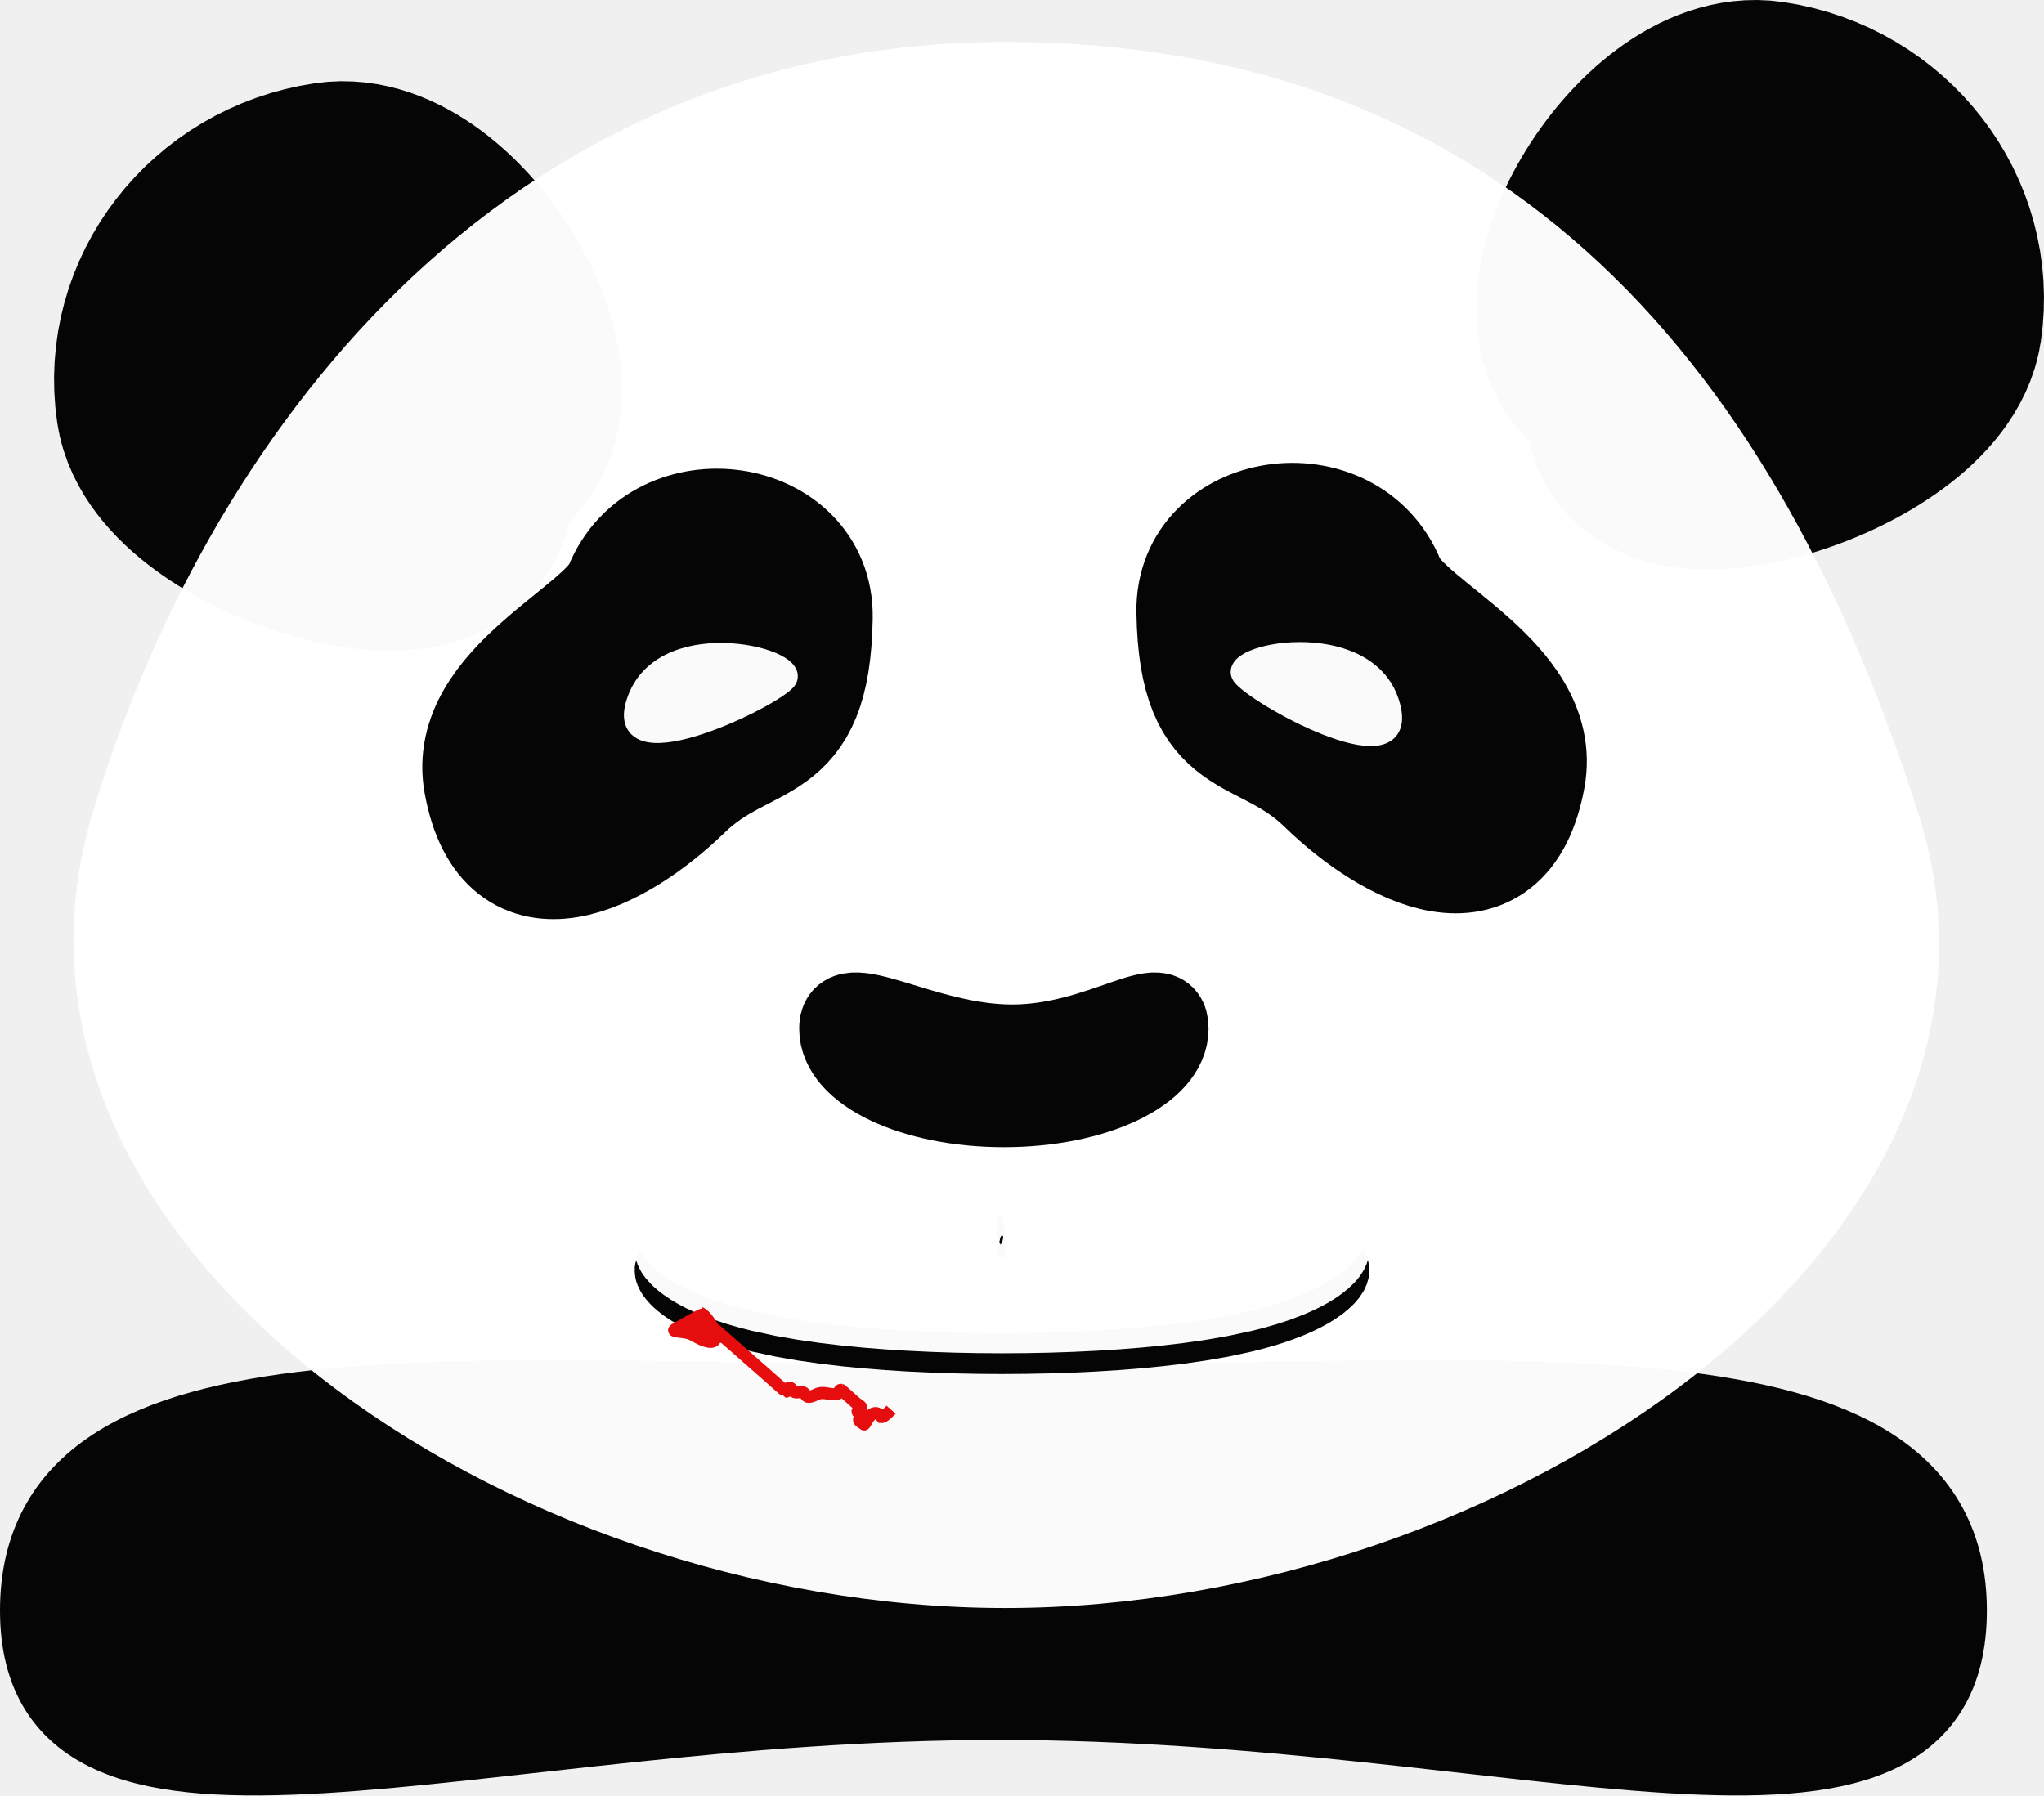
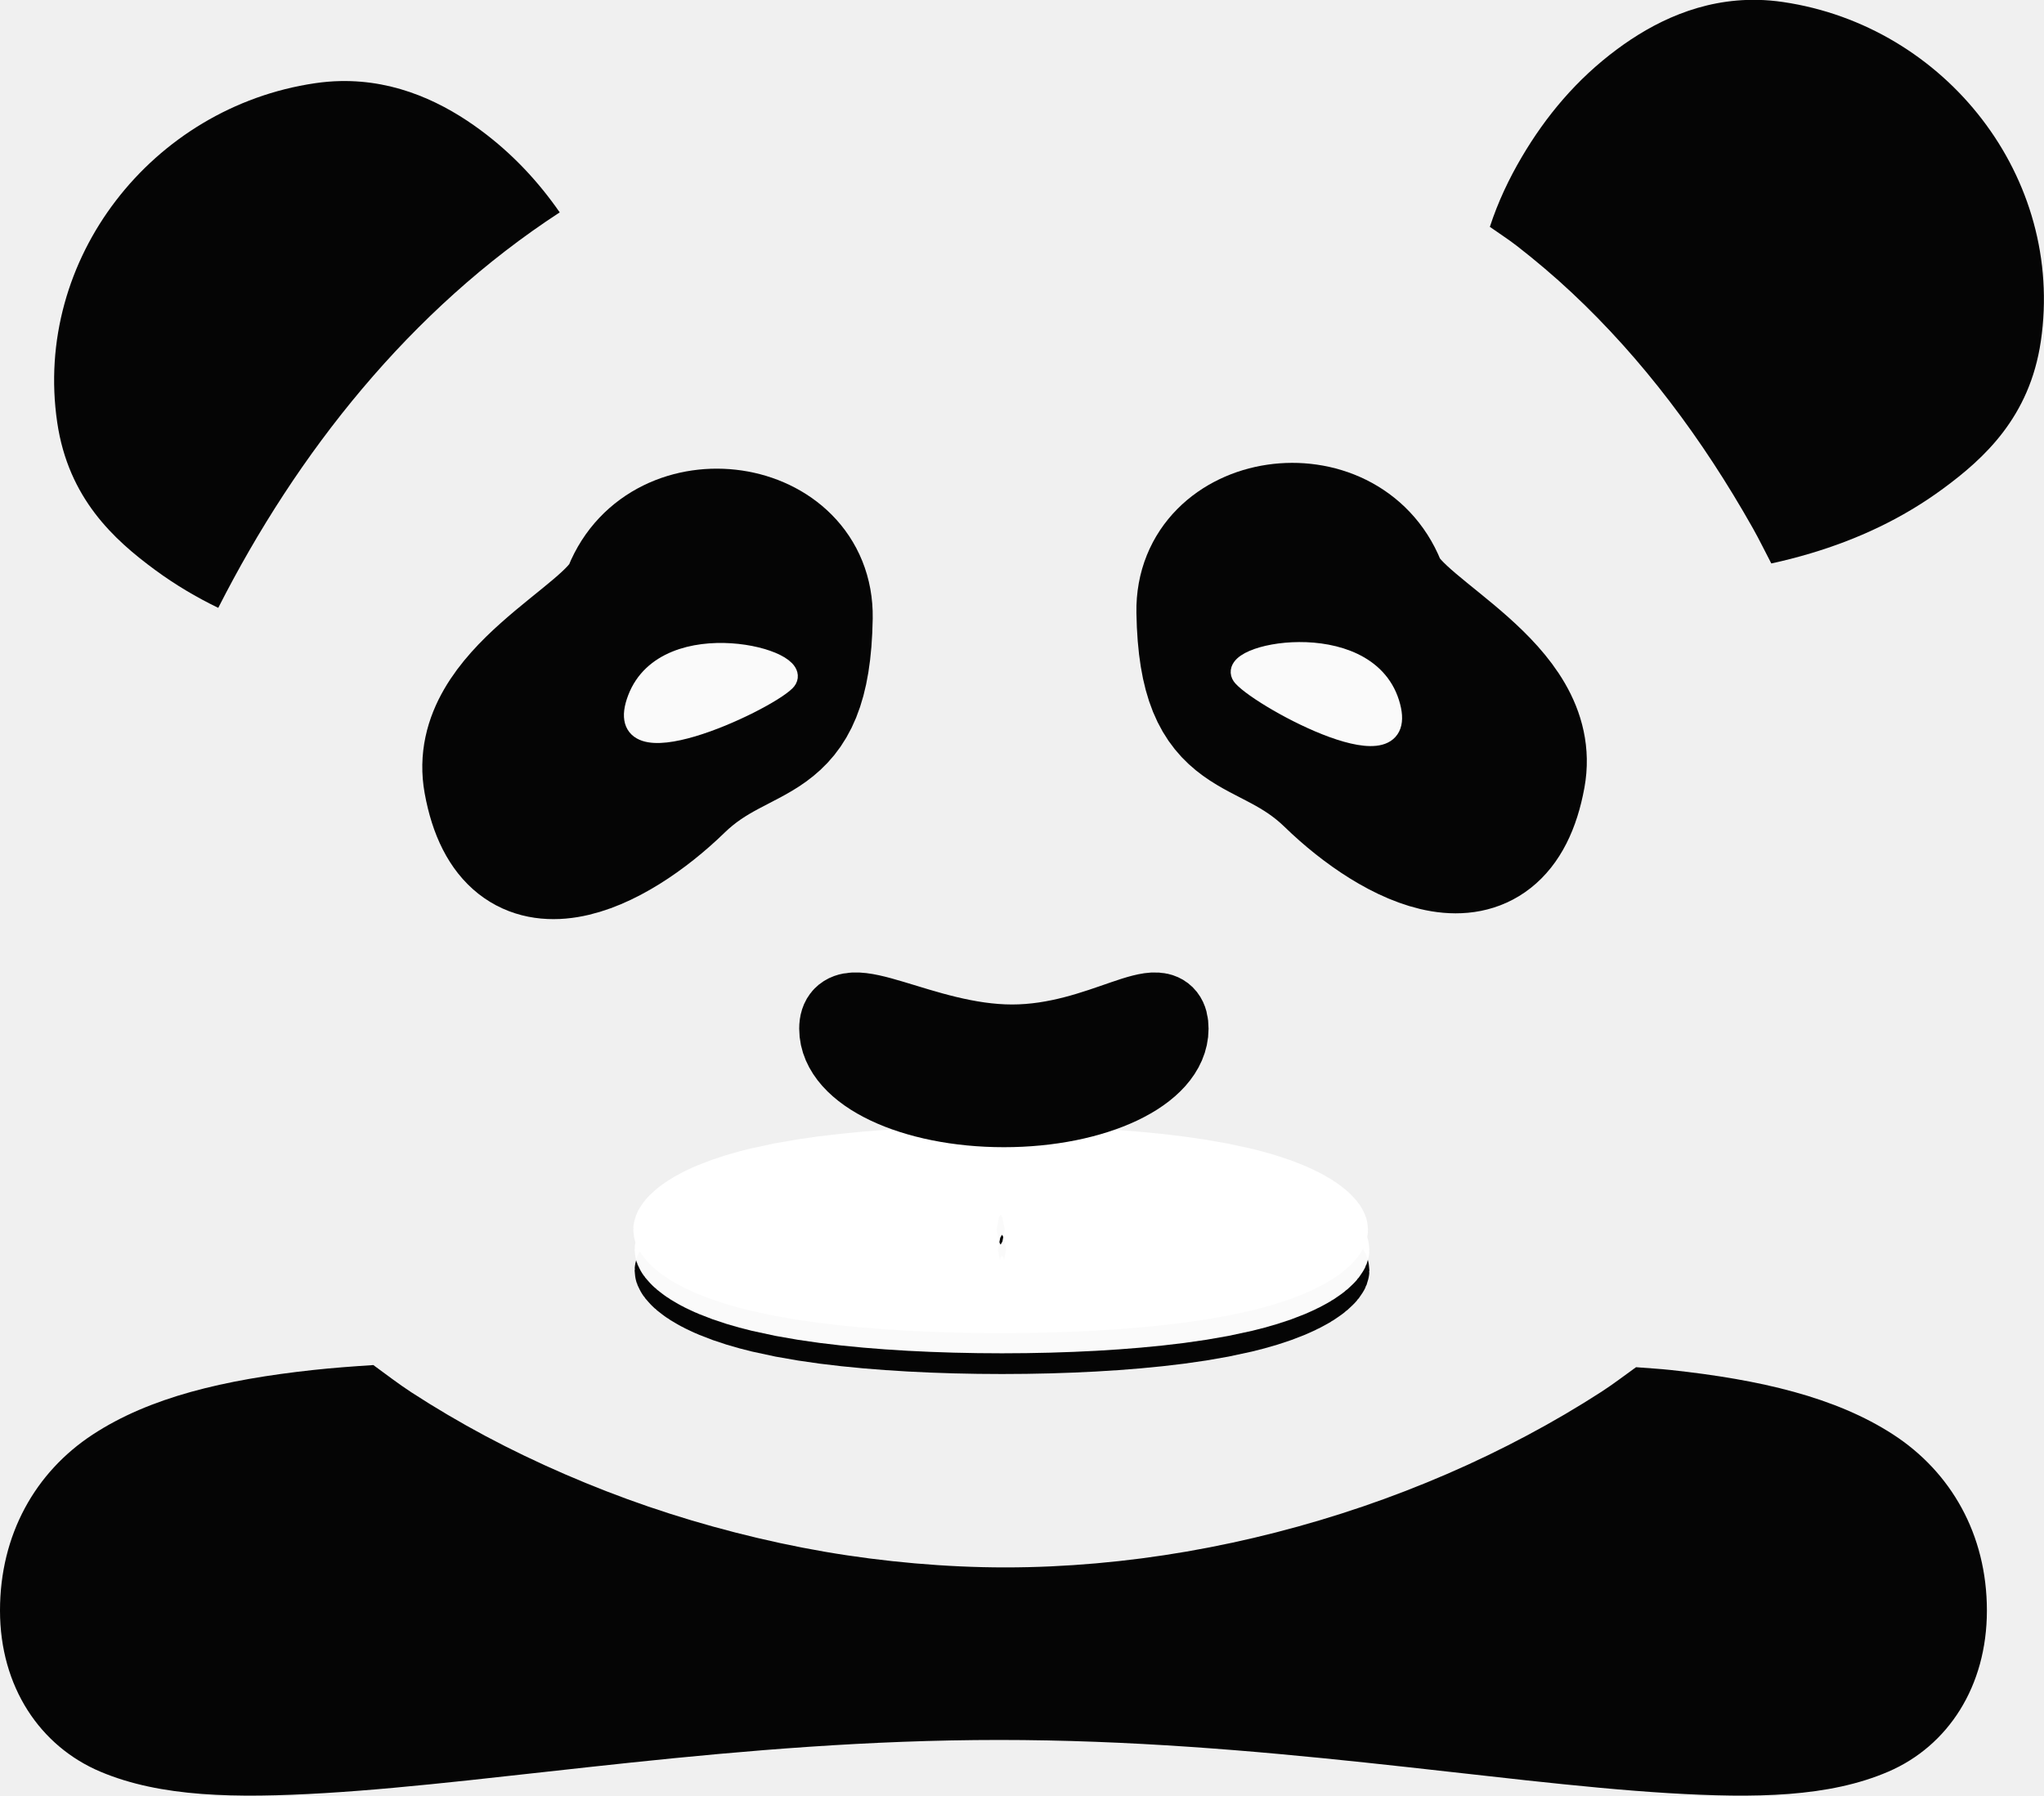
<svg xmlns="http://www.w3.org/2000/svg" width="503.375" height="442.232" id="svg2" version="1.1">
  <defs id="defs4" />
  <g id="layer1" transform="translate(-49.46652,-248.2702)">
-     <path style="opacity:0.98;color:#000000;fill:#000000;fill-opacity:1;stroke:#000000;stroke-width:20;stroke-linecap:butt;stroke-linejoin:miter;stroke-miterlimit:4;stroke-opacity:1;stroke-dashoffset:0;marker:none;visibility:visible;display:inline;overflow:visible;enable-background:accumulate" d="m 528.769,644.954 c 0,64.158 -103.234,21.882 -233.223,21.882 -129.989,0 -236.08,42.276 -236.08,-21.882 0,-64.158 103.948,-50.453 233.937,-50.453 129.989,0 235.366,-13.704 235.366,50.453 z" id="path3886" />
-     <path style="opacity:0.98;color:#000000;fill:#000000;fill-opacity:1;stroke:#000000;stroke-width:60;stroke-linecap:butt;stroke-linejoin:miter;stroke-miterlimit:4;stroke-opacity:1;stroke-dashoffset:0;marker:none;visibility:visible;display:inline;overflow:visible;enable-background:accumulate" d="m 165.752,357.74 c -18.317,10.773 -6.587,-9.462 -5.291,9.519 1.691,24.769 -63.733,4.448 -67.226,-19.286 -3.493,-23.734 13.587,-45.904 38.148,-49.519 24.562,-3.615 55.047,47.124 34.369,59.286 z" id="path3769" />
-     <path id="path3881" d="m 449.871,337.74 c 18.317,10.773 6.587,-9.462 5.291,9.519 -1.691,24.769 63.733,4.448 67.226,-19.286 3.493,-23.734 -13.587,-45.904 -38.148,-49.519 -24.562,-3.615 -55.047,47.124 -34.369,59.286 z" style="opacity:0.98;color:#000000;fill:#000000;fill-opacity:1;stroke:#000000;stroke-width:60;stroke-linecap:butt;stroke-linejoin:miter;stroke-miterlimit:4;stroke-opacity:1;stroke-dashoffset:0;marker:none;visibility:visible;display:inline;overflow:visible;enable-background:accumulate" />
-     <path style="opacity:0.98;color:#000000;fill:#ffffff;fill-opacity:1;stroke:#ffffff;stroke-width:20;stroke-linecap:butt;stroke-linejoin:miter;stroke-miterlimit:4;stroke-opacity:1;stroke-dashoffset:0;marker:none;visibility:visible;display:inline;overflow:visible;enable-background:accumulate" d="M 512.315,451.466 C 543.12,547.665 415.946,634.335 297.069,634.335 178.191,634.335 52.769,548.207 81.822,451.466 108.655,362.118 178.191,268.596 297.069,268.596 c 118.877,0 181.414,77.214 215.246,182.869 z" id="path3883" />
+     <path style="font-size:medium;font-style:normal;font-variant:normal;font-weight:normal;font-stretch:normal;text-indent:0;text-align:start;text-decoration:none;line-height:normal;letter-spacing:normal;word-spacing:normal;text-transform:none;direction:ltr;block-progression:tb;writing-mode:lr-tb;text-anchor:start;baseline-shift:baseline;opacity:0.98;color:#000000;fill:#000000;fill-opacity:1;fill-rule:nonzero;stroke:none;stroke-width:20;marker:none;visibility:visible;display:inline;overflow:visible;enable-background:accumulate;font-family:Sans;-inkscape-font-specification:Sans" d="M 91.938 336.219 C 86.863 336.553 81.864 336.922 77.125 337.438 C 55.248 339.817 36.839 344.138 22.781 353.375 C 8.723 362.612 0 377.948 0 396.688 C 0 415.483 9.876 430.106 24.719 436.375 C 39.562 442.644 57.943 442.963 79.875 441.656 C 123.74 439.042 182.152 428.562 246.062 428.562 C 309.973 428.562 367.678 439.04 410.844 441.656 C 432.427 442.964 450.478 442.658 465.094 436.344 C 479.71 430.029 489.312 415.409 489.312 396.688 C 489.312 377.911 480.436 362.56 466.25 353.344 C 452.064 344.128 433.486 339.815 411.438 337.438 C 408.707 337.143 405.747 336.984 402.906 336.75 C 400.092 338.758 397.413 340.843 394.469 342.75 C 388.574 346.567 382.42 350.178 376.062 353.562 C 369.705 356.947 363.145 360.117 356.406 363.031 C 349.667 365.946 342.758 368.624 335.719 371.031 C 328.679 373.438 321.509 375.576 314.25 377.438 C 306.991 379.299 299.647 380.877 292.25 382.156 C 284.853 383.435 277.392 384.404 269.938 385.062 C 262.483 385.721 255.024 386.062 247.594 386.062 C 240.164 386.062 232.723 385.717 225.281 385.062 C 217.84 384.408 210.406 383.46 203.031 382.188 C 195.656 380.915 188.323 379.321 181.094 377.469 C 173.864 375.616 166.724 373.49 159.719 371.094 C 152.713 368.697 145.859 366.028 139.156 363.125 C 132.454 360.222 125.915 357.092 119.594 353.719 C 113.272 350.345 107.174 346.744 101.312 342.938 C 98.042 340.814 95.045 338.468 91.938 336.219 z " id="path4072" transform="translate(49.46652,248.2702)" />
+     <path style="font-size:medium;font-style:normal;font-variant:normal;font-weight:normal;font-stretch:normal;text-indent:0;text-align:start;text-decoration:none;line-height:normal;letter-spacing:normal;word-spacing:normal;text-transform:none;direction:ltr;block-progression:tb;writing-mode:lr-tb;text-anchor:start;baseline-shift:baseline;opacity:0.98;color:#000000;fill:#000000;fill-opacity:1;fill-rule:nonzero;stroke:none;stroke-width:60;marker:none;visibility:visible;display:inline;overflow:visible;enable-background:accumulate;font-family:Sans;-inkscape-font-specification:Sans" d="M 83.781,19.969 C 81.754,20.011 79.691,20.187 77.562,20.5 37.501,26.396 8.158,63.729 14.094,104.062 c 2.748,18.67 13.965,28.859 24.094,36.312 4.986,3.669 10.202,6.75 15.562,9.344 19.39,-38.174 47.223,-73.389 84.094,-97.406 -5.228,-7.532 -11.57,-14.388 -19.438,-20.219 -8.774,-6.502 -20.436,-12.423 -34.625,-12.125 z" transform="translate(49.46652,248.2702)" id="path3769" />
+     <path style="font-size:medium;font-style:normal;font-variant:normal;font-weight:normal;font-stretch:normal;text-indent:0;text-align:start;text-decoration:none;line-height:normal;letter-spacing:normal;word-spacing:normal;text-transform:none;direction:ltr;block-progression:tb;writing-mode:lr-tb;text-anchor:start;baseline-shift:baseline;opacity:0.98;color:#000000;fill:#000000;fill-opacity:1;fill-rule:nonzero;stroke:none;stroke-width:60;marker:none;visibility:visible;display:inline;overflow:visible;enable-background:accumulate;font-family:Sans;-inkscape-font-specification:Sans" d="M 432.906 -0.031 C 418.718 -0.33 407.055 5.591 398.281 12.094 C 388.254 19.525 380.703 28.61 374.781 38.656 C 371.601 44.051 368.907 49.736 366.906 55.875 C 369.131 57.454 371.443 58.921 373.594 60.594 C 378.273 64.233 382.785 68.061 387.125 72.125 C 391.465 76.189 395.641 80.473 399.656 84.938 C 403.671 89.402 407.516 94.065 411.219 98.906 C 414.922 103.748 418.471 108.774 421.875 113.969 C 425.279 119.164 428.537 124.538 431.656 130.062 C 433.252 132.889 434.695 135.874 436.219 138.781 C 439.484 138.082 442.723 137.241 445.938 136.281 C 457.342 132.876 468.372 127.828 478.5 120.375 C 488.628 112.922 499.846 102.733 502.594 84.062 C 508.53 43.729 479.186 6.396 439.125 0.5 C 436.997 0.187 434.933 0.011 432.906 -0.031 z " id="path3881" transform="translate(49.46652,248.2702)" />
    <g id="g3780" transform="matrix(0.3354911,0,0,0.1443311,191.1727,446.1872)">
      <path transform="translate(22.22336,211.1219)" d="m 424.264,585.672 c 0,22.316 -59.698,40.406 -133.34,40.406 -73.642,0 -133.34,-18.09 -133.34,-40.406 0,-22.316 59.698,-40.406 133.34,-40.406 73.642,0 133.34,18.09 133.34,40.406 z" id="path3774" style="opacity:0.98;color:#000000;fill:none;stroke:#000000;stroke-width:272.666;stroke-linecap:butt;stroke-linejoin:miter;stroke-miterlimit:4;stroke-opacity:1;stroke-dasharray:none;stroke-dashoffset:0;marker:none;visibility:visible;display:inline;overflow:visible;enable-background:accumulate" />
      <path style="opacity:0.98;color:#000000;fill:none;stroke:#ffffff;stroke-width:272.666;stroke-linecap:butt;stroke-linejoin:miter;stroke-miterlimit:4;stroke-opacity:1;stroke-dasharray:none;stroke-dashoffset:0;marker:none;visibility:visible;display:inline;overflow:visible;enable-background:accumulate" id="path3776" d="m 424.264,585.672 c 0,22.316 -59.698,40.406 -133.34,40.406 -73.642,0 -133.34,-18.09 -133.34,-40.406 0,-22.316 59.698,-40.406 133.34,-40.406 73.642,0 133.34,18.09 133.34,40.406 z" transform="translate(22.22336,175.7665)" />
      <path transform="translate(21.2132,141.4213)" d="m 424.264,585.672 c 0,22.316 -59.698,40.406 -133.34,40.406 -73.642,0 -133.34,-18.09 -133.34,-40.406 0,-22.316 59.698,-40.406 133.34,-40.406 73.642,0 133.34,18.09 133.34,40.406 z" id="path3778" style="opacity:0.98;color:#000000;fill:none;stroke:#ffffff;stroke-width:272.666;stroke-linecap:butt;stroke-linejoin:miter;stroke-miterlimit:4;stroke-opacity:1;stroke-dasharray:none;stroke-dashoffset:0;marker:none;visibility:visible;display:inline;overflow:visible;enable-background:accumulate" />
    </g>
    <path style="opacity:0.98;color:#000000;fill:none;stroke:#000000;stroke-width:20;stroke-linecap:butt;stroke-linejoin:miter;stroke-miterlimit:4;stroke-opacity:1;stroke-dasharray:none;stroke-dashoffset:0;marker:none;visibility:visible;display:inline;overflow:visible;enable-background:accumulate" d="m 337.097,501.64 c 0,-10.6 -16.07,4.041 -38.386,4.041 -22.316,0 -42.426,-14.641 -42.426,-4.041 0,10.6 18.09,19.193 40.406,19.193 22.316,0 40.406,-8.593 40.406,-19.193 z" id="path3762" />
    <path style="opacity:0.98;color:#000000;fill:#000000;fill-opacity:1;stroke:#000000;stroke-width:30;stroke-linecap:butt;stroke-linejoin:miter;stroke-miterlimit:4;stroke-opacity:1;stroke-dasharray:none;stroke-dashoffset:0;marker:none;visibility:visible;display:inline;overflow:visible;enable-background:accumulate" d="m 249.391,400.404 c -0.575,34.544 -15.939,26.638 -31.936,42.197 -15.971,15.533 -42.967,29.681 -48.644,-1.603 -4.128,-22.747 29.991,-36.38 34.485,-47.536 9.31,-23.111 46.506,-17.773 46.095,6.943 z" id="path2985" />
    <path id="path3879" d="m 344.329,398.975 c 0.575,34.544 15.939,26.638 31.936,42.197 15.971,15.533 42.967,29.681 48.644,-1.603 4.128,-22.747 -29.991,-36.38 -34.485,-47.536 -9.31,-23.111 -46.506,-17.773 -46.095,6.943 z" style="opacity:0.98;color:#000000;fill:#000000;fill-opacity:1;stroke:#000000;stroke-width:30;stroke-linecap:butt;stroke-linejoin:miter;stroke-miterlimit:4;stroke-opacity:1;stroke-dasharray:none;stroke-dashoffset:0;marker:none;visibility:visible;display:inline;overflow:visible;enable-background:accumulate" />
    <path id="path3901" d="m 242.872,416.033 c -5.459,5.344 -43.475,23.08 -36.371,4.384 7.104,-18.696 41.831,-9.728 36.371,-4.384 z" style="opacity:0.98;color:#000000;fill:#ffffff;fill-opacity:1;stroke:#ffffff;stroke-width:5;stroke-miterlimit:4;stroke-opacity:1;stroke-dasharray:none;marker:none;visibility:visible;display:inline;overflow:visible;enable-background:accumulate" />
    <path style="opacity:0.98;color:#000000;fill:#ffffff;fill-opacity:1;stroke:#ffffff;stroke-width:5;stroke-miterlimit:4;stroke-opacity:1;stroke-dasharray:none;marker:none;visibility:visible;display:inline;overflow:visible;enable-background:accumulate" d="m 355.555,414.932 c 5.135,5.656 42.039,25.604 36.049,6.521 -5.989,-19.082 -41.184,-12.178 -36.049,-6.521 z" id="path3920" />
-     <path style="fill:none;stroke:#e50d0d;stroke-width:3;stroke-linecap:butt;stroke-linejoin:miter;stroke-miterlimit:4;stroke-opacity:1;stroke-dasharray:none" d="m 221.922,571.646 c 2.368,0.834 7.967,11.13 -1.861,5.395 -1.8,-1.05 -5.945,-0.569 -4.121,-1.467 12.681,-7.218 2.477,-1.124 6.372,-0.956 0.499,0.021 -2.39,0.945 -1.891,0.967 0.499,0.021 2.88,0.815 3.293,1.178 0.413,0.363 1.541,-1.328 1.954,-0.965 4.131,3.629 8.262,7.258 12.394,10.887 0.455,0.4 4.872,4.351 4.957,4.355 0.499,0.021 0.378,-1.019 0.876,-0.998 0.499,0.021 0.739,0.913 1.239,1.089 0.707,0.249 1.408,-0.158 2.116,0.091 0.5,0.176 0.741,1.067 1.239,1.089 1.115,0.048 1.936,-0.738 2.992,-0.907 1.336,-0.213 2.97,0.564 4.232,0.182 0.446,-0.135 0.378,-1.019 0.876,-0.998 0.068,0.003 3.417,3.002 3.718,3.266 0.413,0.363 1.154,0.597 1.239,1.089 0.086,0.492 -0.962,0.506 -0.876,0.998 0.086,0.492 1.154,0.597 1.239,1.089 0.086,0.492 -0.962,0.506 -0.876,0.998 0.086,0.492 0.826,0.726 1.239,1.089 0.301,0.264 1.864,-4.862 4.343,-1.823 0.499,0.021 2.013,-1.469 2.305,-1.801" id="path3922" />
  </g>
</svg>
